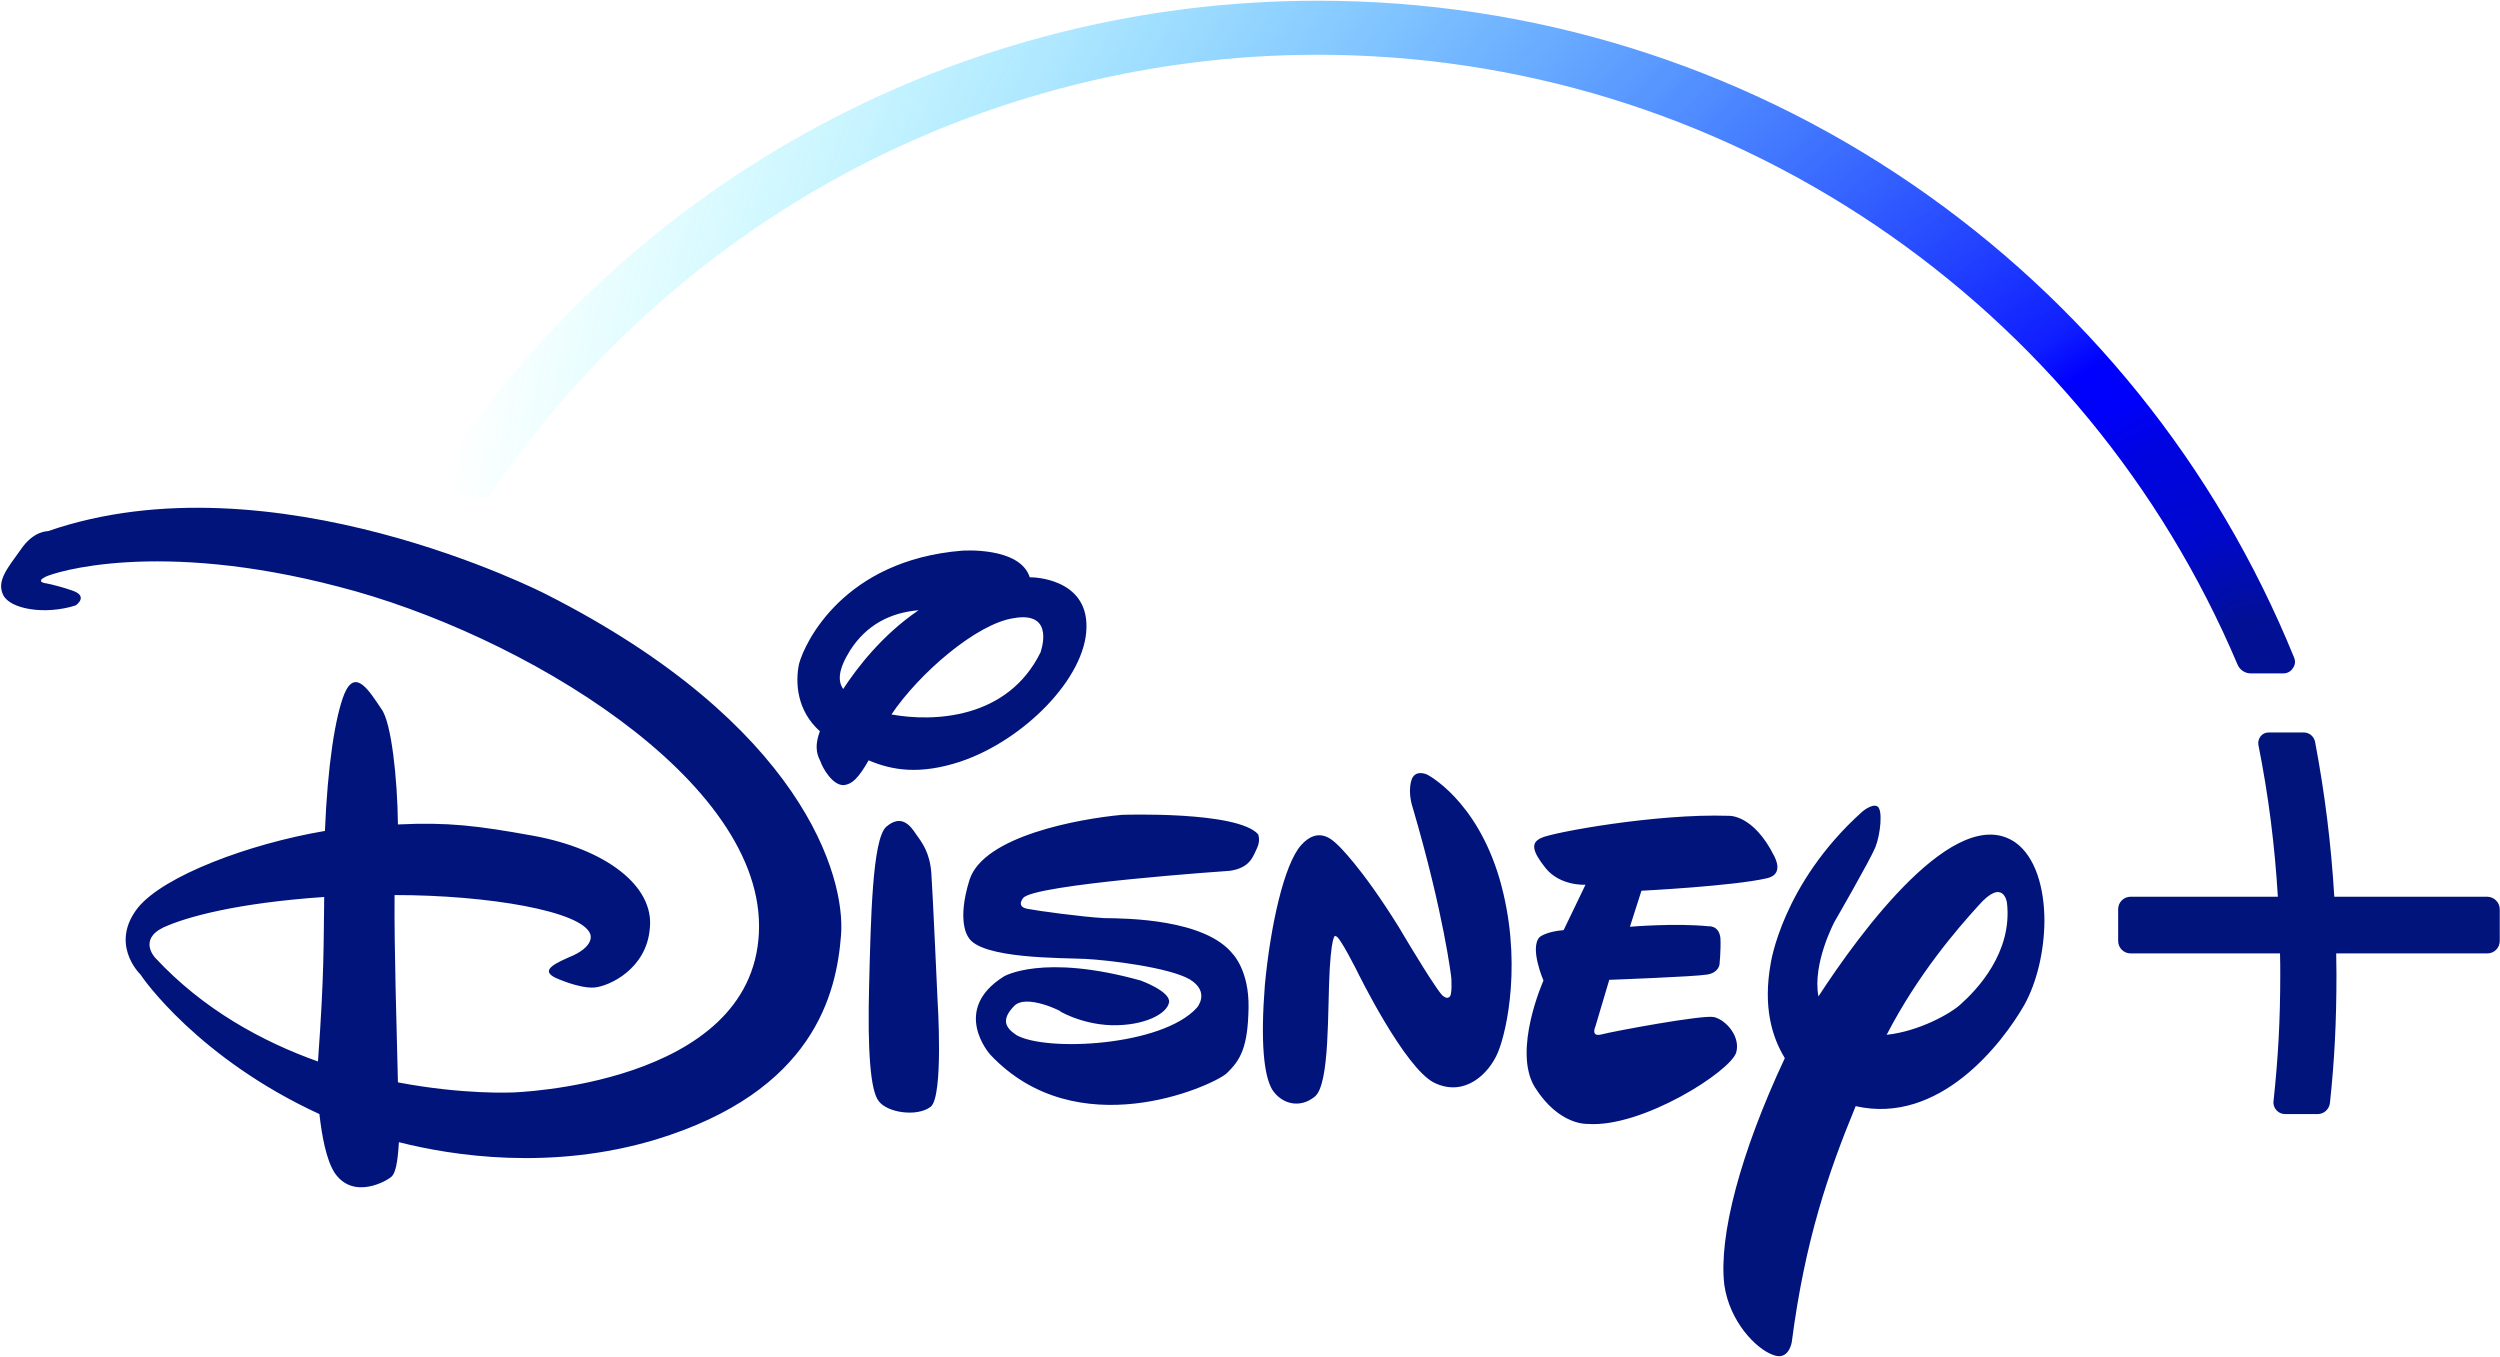
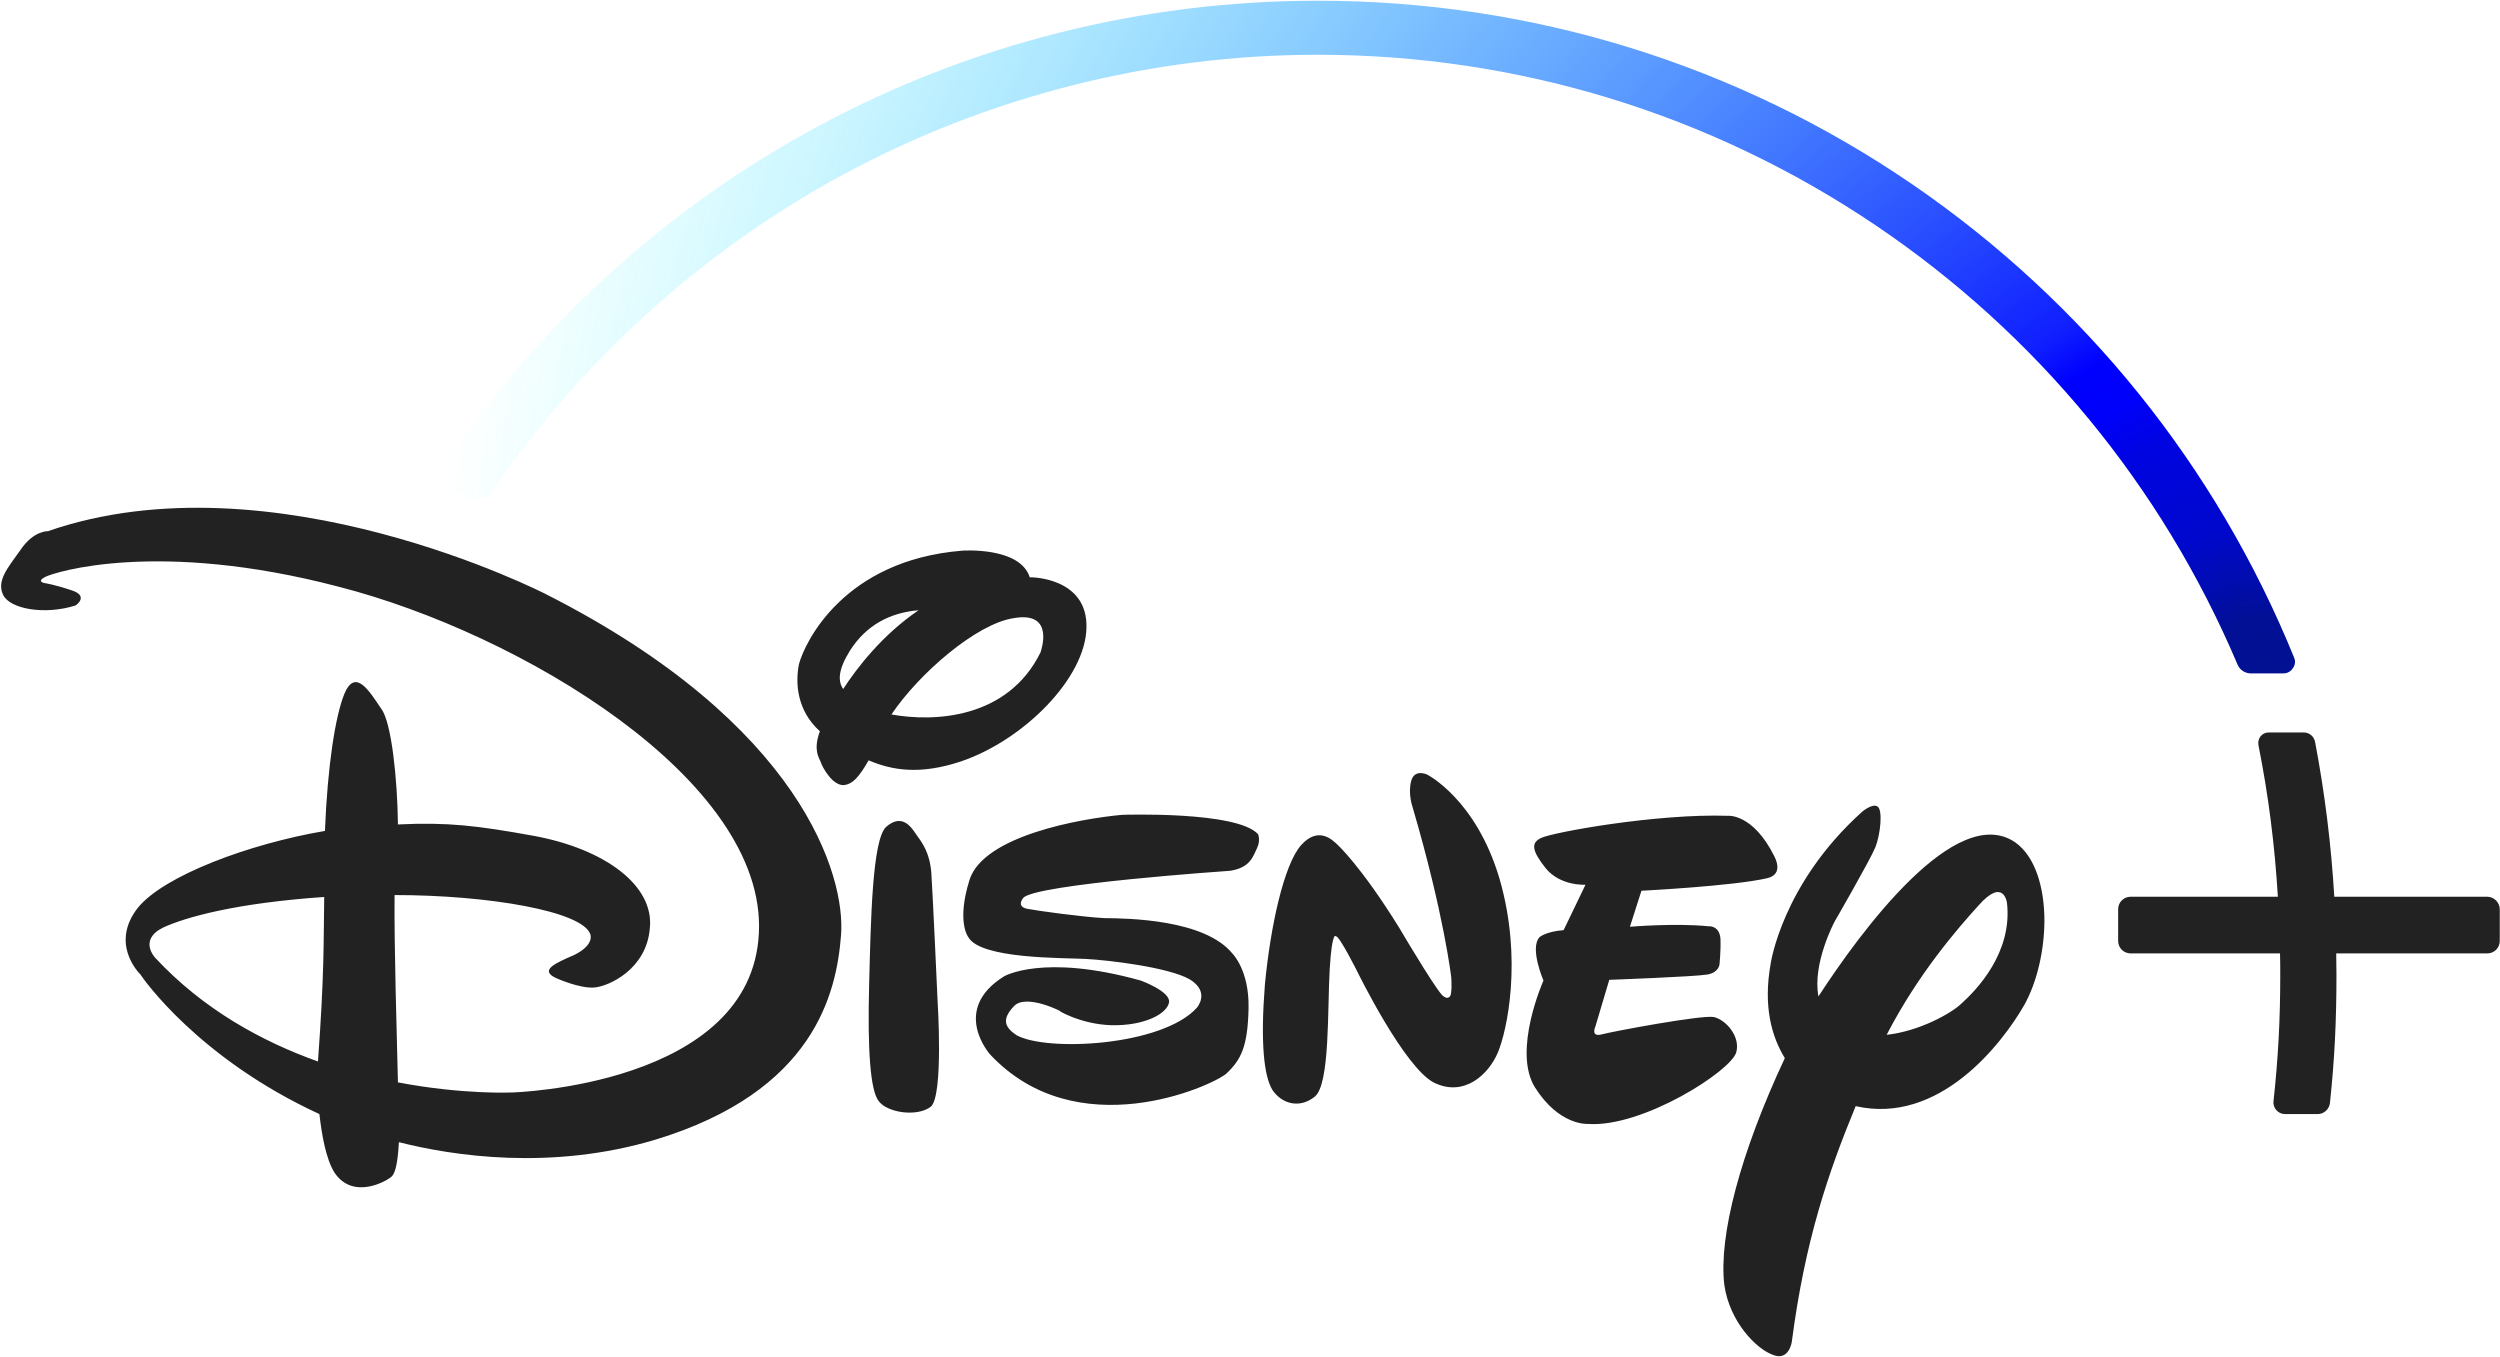
<svg xmlns="http://www.w3.org/2000/svg" width="1041px" height="565px" viewBox="0 0 1041 565" version="1.1">
  <g id="Layer_1">
    <g id="group">
      <g id="group-1">
        <g id="group-2">
-           <path id="Path" d="M735.8 365.7 C721.4 369 683.5 370.9 683.5 370.9 L678.7 385.9 C678.7 385.9 697.6 384.3 711.4 385.7 711.4 385.7 715.9 385.2 716.4 390.8 716.6 396 716 401.6 716 401.6 716 401.6 715.7 405 710.9 405.8 705.7 406.7 670.1 408 670.1 408 L664.3 427.5 C664.3 427.5 662.2 432 667 430.7 671.5 429.5 708.8 422.5 713.7 423.5 718.9 424.8 724.7 431.7 723 438.1 721 445.9 683.8 469.7 661.1 468 661.1 468 649.2 468.8 639.1 452.7 629.7 437.4 642.7 408.3 642.7 408.3 642.7 408.3 636.8 394.7 641.1 390.2 641.1 390.2 643.7 387.9 651.1 387.3 L660.2 368.4 C660.2 368.4 649.8 369.1 643.6 361.5 637.8 354.2 637.4 350.9 641.8 348.9 646.5 346.6 689.8 338.7 719.6 339.7 719.6 339.7 730 338.7 738.9 356.7 738.8 356.7 743.2 364 735.8 365.7 Z M623.7 438.3 C619.9 447.3 609.8 456.9 597.3 450.9 584.9 444.9 565.2 404.6 565.2 404.6 565.2 404.6 557.7 389.6 556.3 389.9 556.3 389.9 554.7 387 553.7 403.4 552.7 419.8 553.9 451.7 547.4 456.7 541.2 461.7 533.7 459.7 529.8 453.8 526.3 448 524.8 434.2 526.7 410 529 385.8 534.6 360 541.8 351.9 549 343.9 554.8 349.7 557 351.8 557 351.8 566.6 360.5 582.5 386.1 L585.3 390.8 C585.3 390.8 599.7 415 601.2 414.9 601.2 414.9 602.4 416 603.4 415.2 604.9 414.8 604.3 407 604.3 407 604.3 407 601.3 380.7 588.2 336.1 588.2 336.1 586.2 330.5 587.6 325.3 588.9 320 594.2 322.5 594.2 322.5 594.2 322.5 614.6 332.7 624.4 365.9 634.1 399.4 627.5 429.3 623.7 438.3 Z M523.5 353 C521.8 356.4 520.8 361.3 512.2 362.6 512.2 362.6 429.9 368.2 426 374 426 374 423.1 377.4 427.6 378.4 432.1 379.3 450.7 381.8 459.7 382.3 469.3 382.4 501.7 382.7 513.3 397.2 513.3 397.2 520.2 404.1 519.9 419.7 519.6 435.7 516.8 441.3 510.6 447.1 504.1 452.5 448.3 477.5 412.3 439.1 412.3 439.1 395.7 420.6 418 406.6 418 406.6 434.1 396.9 475 408.3 475 408.3 487.4 412.8 486.8 417.3 486.1 422.1 476.6 427.2 462.8 426.9 449.4 426.5 439.6 420.1 441.5 421.1 443.3 421.8 427.1 413.3 422.1 419.1 417.1 424.4 418.3 427.7 423.2 431 435.7 438.1 484 435.6 498.4 419.6 498.4 419.6 504.1 413.1 495.4 407.8 486.7 402.8 461.8 399.8 452.1 399.3 442.8 398.8 408.2 399.4 403.2 390.2 403.2 390.2 398.2 384 403.7 366.4 409.5 348 449.8 340.9 467.2 339.3 467.2 339.3 515.1 337.6 523.9 347.4 523.8 347.4 525 349.7 523.5 353 Z M387.5 460.9 C381.7 465.2 369.4 463.3 365.9 458.5 362.4 454.2 361.2 437.1 361.9 410.3 362.6 383.2 363.2 349.6 369 344.3 375.2 338.9 379 343.6 381.4 347.3 384 350.9 387.1 354.9 387.8 363.4 388.4 371.9 390.4 416.5 390.4 416.5 390.4 416.5 393 456.7 387.5 460.9 Z M400 317.1 C383.1 322.7 371.5 320.8 361.7 316.6 357.4 324.1 354.9 326.4 351.6 326.9 346.8 327.4 342.5 319.7 341.7 317.2 340.9 315.3 338.6 312.1 341.4 304.5 331.8 295.9 331.1 284.3 332.7 276.5 335.1 267.5 351.3 233.3 400.6 229.3 400.6 229.3 424.7 227.5 428.8 240.4 L429.5 240.4 C429.5 240.4 452.9 240.5 452.4 261.3 452.1 282.2 426.4 308.2 400 317.1 Z M354 270.8 C349 278.8 348.8 283.6 351.1 286.9 356.8 278.2 367.2 264.5 382.5 254.1 370.7 255.1 360.8 260.2 354 270.8 Z M422.1 257.4 C406.6 259.7 382.6 280.5 371.2 297.5 388.7 300.7 419.6 299.5 433.3 271.6 433.2 271.6 439.8 254.3 422.1 257.4 Z M842.9 418.5 C833.6 434.7 807.5 468.5 772.7 460.6 761.2 488.5 751.6 516.6 746.1 558.8 746.1 558.8 744.9 567 738.1 564.1 731.4 561.7 720.2 550.5 718 535 715.6 514.6 724.7 480.1 743.2 440.6 737.8 431.8 734.1 419.2 737.3 401.3 737.3 401.3 742 368.1 775.3 338.1 775.3 338.1 779.3 334.6 781.6 335.7 784.2 336.8 783 347.6 780.9 352.8 778.8 358 763.9 383.8 763.9 383.8 763.9 383.8 754.6 401.2 757.2 414.9 774.7 388 814.5 333.7 839.2 350.8 847.5 356.7 851.3 369.6 851.3 383.5 851.2 395.8 848.3 408.8 842.9 418.5 Z M835.7 375.9 C835.7 375.9 834.3 365.2 823.9 377 814.9 386.9 798.7 405.6 785.6 430.9 799.3 429.4 812.5 421.9 816.5 418.1 823 412.3 838.1 396.7 835.7 375.9 Z M350.2 389.5 C348.3 413.7 339 454.4 273.1 474.5 229.6 487.6 188.5 481.3 166.1 475.6 165.6 484.5 164.6 488.3 163.2 489.8 161.3 491.7 147.1 499.9 139.3 488.3 135.8 482.8 134 472.8 133 463.9 82.6 440.7 59.4 407.3 58.5 405.8 57.4 404.7 45.9 392.7 57.4 378 68.2 364.7 103.5 351.4 135.3 346 136.4 318.8 139.6 298.3 143.4 288.9 148 278 153.8 287.8 158.8 295.2 163 300.7 165.5 324.4 165.7 343.3 186.5 342.3 198.8 343.8 222 348 252.2 353.5 272.4 368.9 270.6 386.4 269.3 403.6 253.5 410.7 247.5 411.2 241.2 411.7 231.4 407.2 231.4 407.2 224.7 404 230.9 401.2 239 397.7 247.8 393.4 245.8 389 245.8 389 242.5 379.4 203.3 372.7 164.3 372.7 164.1 394.2 165.2 429.9 165.7 450.7 193 455.9 213.4 454.9 213.4 454.9 213.4 454.9 313 452.1 316 388.5 319.1 324.8 216.7 263.7 141 244.3 65.4 224.5 22.6 238.3 18.9 240.2 14.9 242.2 18.6 242.8 18.6 242.8 18.6 242.8 22.7 243.4 29.8 245.8 37.3 248.2 31.5 252.1 31.5 252.1 18.6 256.2 4.1 253.6 1.3 247.7 -1.5 241.8 3.2 236.5 8.6 228.9 14 220.9 19.9 221.2 19.9 221.2 113.4 188.8 227.3 247.4 227.3 247.4 334 301.5 352.2 364.9 350.2 389.5 Z M68 386.2 C57.4 391.4 64.7 398.9 64.7 398.9 84.6 420.3 109.1 433.7 132.4 442 135.1 405.1 134.7 392.1 135 373.5 98.6 376 77.6 381.8 68 386.2 Z" fill="#01147c" fill-opacity="1" stroke="none" />
+           <path id="Path" d="M735.8 365.7 C721.4 369 683.5 370.9 683.5 370.9 L678.7 385.9 C678.7 385.9 697.6 384.3 711.4 385.7 711.4 385.7 715.9 385.2 716.4 390.8 716.6 396 716 401.6 716 401.6 716 401.6 715.7 405 710.9 405.8 705.7 406.7 670.1 408 670.1 408 L664.3 427.5 C664.3 427.5 662.2 432 667 430.7 671.5 429.5 708.8 422.5 713.7 423.5 718.9 424.8 724.7 431.7 723 438.1 721 445.9 683.8 469.7 661.1 468 661.1 468 649.2 468.8 639.1 452.7 629.7 437.4 642.7 408.3 642.7 408.3 642.7 408.3 636.8 394.7 641.1 390.2 641.1 390.2 643.7 387.9 651.1 387.3 L660.2 368.4 C660.2 368.4 649.8 369.1 643.6 361.5 637.8 354.2 637.4 350.9 641.8 348.9 646.5 346.6 689.8 338.7 719.6 339.7 719.6 339.7 730 338.7 738.9 356.7 738.8 356.7 743.2 364 735.8 365.7 Z M623.7 438.3 C619.9 447.3 609.8 456.9 597.3 450.9 584.9 444.9 565.2 404.6 565.2 404.6 565.2 404.6 557.7 389.6 556.3 389.9 556.3 389.9 554.7 387 553.7 403.4 552.7 419.8 553.9 451.7 547.4 456.7 541.2 461.7 533.7 459.7 529.8 453.8 526.3 448 524.8 434.2 526.7 410 529 385.8 534.6 360 541.8 351.9 549 343.9 554.8 349.7 557 351.8 557 351.8 566.6 360.5 582.5 386.1 L585.3 390.8 C585.3 390.8 599.7 415 601.2 414.9 601.2 414.9 602.4 416 603.4 415.2 604.9 414.8 604.3 407 604.3 407 604.3 407 601.3 380.7 588.2 336.1 588.2 336.1 586.2 330.5 587.6 325.3 588.9 320 594.2 322.5 594.2 322.5 594.2 322.5 614.6 332.7 624.4 365.9 634.1 399.4 627.5 429.3 623.7 438.3 Z M523.5 353 C521.8 356.4 520.8 361.3 512.2 362.6 512.2 362.6 429.9 368.2 426 374 426 374 423.1 377.4 427.6 378.4 432.1 379.3 450.7 381.8 459.7 382.3 469.3 382.4 501.7 382.7 513.3 397.2 513.3 397.2 520.2 404.1 519.9 419.7 519.6 435.7 516.8 441.3 510.6 447.1 504.1 452.5 448.3 477.5 412.3 439.1 412.3 439.1 395.7 420.6 418 406.6 418 406.6 434.1 396.9 475 408.3 475 408.3 487.4 412.8 486.8 417.3 486.1 422.1 476.6 427.2 462.8 426.9 449.4 426.5 439.6 420.1 441.5 421.1 443.3 421.8 427.1 413.3 422.1 419.1 417.1 424.4 418.3 427.7 423.2 431 435.7 438.1 484 435.6 498.4 419.6 498.4 419.6 504.1 413.1 495.4 407.8 486.7 402.8 461.8 399.8 452.1 399.3 442.8 398.8 408.2 399.4 403.2 390.2 403.2 390.2 398.2 384 403.7 366.4 409.5 348 449.8 340.9 467.2 339.3 467.2 339.3 515.1 337.6 523.9 347.4 523.8 347.4 525 349.7 523.5 353 Z M387.5 460.9 C381.7 465.2 369.4 463.3 365.9 458.5 362.4 454.2 361.2 437.1 361.9 410.3 362.6 383.2 363.2 349.6 369 344.3 375.2 338.9 379 343.6 381.4 347.3 384 350.9 387.1 354.9 387.8 363.4 388.4 371.9 390.4 416.5 390.4 416.5 390.4 416.5 393 456.7 387.5 460.9 Z M400 317.1 C383.1 322.7 371.5 320.8 361.7 316.6 357.4 324.1 354.9 326.4 351.6 326.9 346.8 327.4 342.5 319.7 341.7 317.2 340.9 315.3 338.6 312.1 341.4 304.5 331.8 295.9 331.1 284.3 332.7 276.5 335.1 267.5 351.3 233.3 400.6 229.3 400.6 229.3 424.7 227.5 428.8 240.4 L429.5 240.4 C429.5 240.4 452.9 240.5 452.4 261.3 452.1 282.2 426.4 308.2 400 317.1 Z M354 270.8 C349 278.8 348.8 283.6 351.1 286.9 356.8 278.2 367.2 264.5 382.5 254.1 370.7 255.1 360.8 260.2 354 270.8 Z M422.1 257.4 C406.6 259.7 382.6 280.5 371.2 297.5 388.7 300.7 419.6 299.5 433.3 271.6 433.2 271.6 439.8 254.3 422.1 257.4 Z M842.9 418.5 C833.6 434.7 807.5 468.5 772.7 460.6 761.2 488.5 751.6 516.6 746.1 558.8 746.1 558.8 744.9 567 738.1 564.1 731.4 561.7 720.2 550.5 718 535 715.6 514.6 724.7 480.1 743.2 440.6 737.8 431.8 734.1 419.2 737.3 401.3 737.3 401.3 742 368.1 775.3 338.1 775.3 338.1 779.3 334.6 781.6 335.7 784.2 336.8 783 347.6 780.9 352.8 778.8 358 763.9 383.8 763.9 383.8 763.9 383.8 754.6 401.2 757.2 414.9 774.7 388 814.5 333.7 839.2 350.8 847.5 356.7 851.3 369.6 851.3 383.5 851.2 395.8 848.3 408.8 842.9 418.5 Z M835.7 375.9 C835.7 375.9 834.3 365.2 823.9 377 814.9 386.9 798.7 405.6 785.6 430.9 799.3 429.4 812.5 421.9 816.5 418.1 823 412.3 838.1 396.7 835.7 375.9 Z M350.2 389.5 C348.3 413.7 339 454.4 273.1 474.5 229.6 487.6 188.5 481.3 166.1 475.6 165.6 484.5 164.6 488.3 163.2 489.8 161.3 491.7 147.1 499.9 139.3 488.3 135.8 482.8 134 472.8 133 463.9 82.6 440.7 59.4 407.3 58.5 405.8 57.4 404.7 45.9 392.7 57.4 378 68.2 364.7 103.5 351.4 135.3 346 136.4 318.8 139.6 298.3 143.4 288.9 148 278 153.8 287.8 158.8 295.2 163 300.7 165.5 324.4 165.7 343.3 186.5 342.3 198.8 343.8 222 348 252.2 353.5 272.4 368.9 270.6 386.4 269.3 403.6 253.5 410.7 247.5 411.2 241.2 411.7 231.4 407.2 231.4 407.2 224.7 404 230.9 401.2 239 397.7 247.8 393.4 245.8 389 245.8 389 242.5 379.4 203.3 372.7 164.3 372.7 164.1 394.2 165.2 429.9 165.7 450.7 193 455.9 213.4 454.9 213.4 454.9 213.4 454.9 313 452.1 316 388.5 319.1 324.8 216.7 263.7 141 244.3 65.4 224.5 22.6 238.3 18.9 240.2 14.9 242.2 18.6 242.8 18.6 242.8 18.6 242.8 22.7 243.4 29.8 245.8 37.3 248.2 31.5 252.1 31.5 252.1 18.6 256.2 4.1 253.6 1.3 247.7 -1.5 241.8 3.2 236.5 8.6 228.9 14 220.9 19.9 221.2 19.9 221.2 113.4 188.8 227.3 247.4 227.3 247.4 334 301.5 352.2 364.9 350.2 389.5 Z M68 386.2 C57.4 391.4 64.7 398.9 64.7 398.9 84.6 420.3 109.1 433.7 132.4 442 135.1 405.1 134.7 392.1 135 373.5 98.6 376 77.6 381.8 68 386.2 Z" fill="#222" fill-opacity="1" stroke="none" />
        </g>
      </g>
      <g id="group-3">
        <g id="group-4">
          <g id="group-5">
-             <path id="Path-1" d="M1040.9 378.6 L1040.9 391.8 C1040.9 394.7 1038.6 397 1035.7 397 L972.8 397 C972.8 400.3 972.9 403.2 972.9 405.9 972.9 425.4 972.1 441.3 970.2 459.2 969.9 461.9 967.7 463.9 965.1 463.9 L951.5 463.9 C950.1 463.9 948.8 463.3 947.9 462.3 947 461.3 946.5 459.9 946.7 458.5 948.6 440.7 949.5 425 949.5 405.9 949.5 403.1 949.5 400.2 949.4 397 L887.2 397 C884.3 397 882 394.7 882 391.8 L882 378.6 C882 375.7 884.3 373.4 887.2 373.4 L948.5 373.4 C947.2 351.9 944.6 331.2 940.4 310.2 940.2 308.9 940.5 307.6 941.3 306.6 942.1 305.6 943.3 305 944.6 305 L959.3 305 C961.6 305 963.5 306.6 964 308.9 968.1 330.6 970.7 351.7 972 373.4 L1035.7 373.4 C1038.5 373.4 1040.9 375.8 1040.9 378.6 Z" fill="#01147c" fill-opacity="1" stroke="none" />
+             <path id="Path-1" d="M1040.9 378.6 L1040.9 391.8 C1040.9 394.7 1038.6 397 1035.7 397 L972.8 397 C972.8 400.3 972.9 403.2 972.9 405.9 972.9 425.4 972.1 441.3 970.2 459.2 969.9 461.9 967.7 463.9 965.1 463.9 L951.5 463.9 C950.1 463.9 948.8 463.3 947.9 462.3 947 461.3 946.5 459.9 946.7 458.5 948.6 440.7 949.5 425 949.5 405.9 949.5 403.1 949.5 400.2 949.4 397 L887.2 397 C884.3 397 882 394.7 882 391.8 L882 378.6 C882 375.7 884.3 373.4 887.2 373.4 L948.5 373.4 C947.2 351.9 944.6 331.2 940.4 310.2 940.2 308.9 940.5 307.6 941.3 306.6 942.1 305.6 943.3 305 944.6 305 L959.3 305 C961.6 305 963.5 306.6 964 308.9 968.1 330.6 970.7 351.7 972 373.4 L1035.7 373.4 C1038.5 373.4 1040.9 375.8 1040.9 378.6 Z" fill="#222" fill-opacity="1" stroke="none" />
          </g>
        </g>
      </g>
      <g id="group-6">
        <g id="group-7">
          <path id="Path-2" d="M200.2 204.3 L200.1 204.3 M199.4 204.4 C199.1 204.4 198.8 204.3 198.5 204.3 198.8 204.4 199.1 204.4 199.4 204.4 L199.7 204.4 C199.6 204.4 199.5 204.4 199.4 204.4 Z M199.4 204.4 C199.1 204.4 198.8 204.3 198.5 204.3 198.8 204.4 199.1 204.4 199.4 204.4 L199.7 204.4 C199.6 204.4 199.5 204.4 199.4 204.4 Z" fill="none" stroke="none" />
          <defs>
            <radialGradient id="radial-gradient" gradientUnits="userSpaceOnUse" cx="942.524" cy="279.896" r="760.124" fx="942.524" fy="279.896">
              <stop offset="0.007" stop-color="#021192" stop-opacity="1" />
              <stop offset="0.03" stop-color="#021096" stop-opacity="1" />
              <stop offset="0.057" stop-color="#010cb4" stop-opacity="1" />
              <stop offset="0.084" stop-color="#0008ce" stop-opacity="1" />
              <stop offset="0.111" stop-color="#0006d7" stop-opacity="1" />
              <stop offset="0.138" stop-color="#0004e1" stop-opacity="1" />
              <stop offset="0.165" stop-color="#0001fa" stop-opacity="1" />
              <stop offset="0.191" stop-color="#0000fe" stop-opacity="1" />
              <stop offset="0.216" stop-color="#0f1eff" stop-opacity="1" />
              <stop offset="1" stop-color="#00ffff" stop-opacity="0" />
            </radialGradient>
          </defs>
          <path id="Path-3" d="M955.3 273.9 C922.8 194 867.9 125.9 796.5 76.9 723.4 26.8 637.7 0.3 548.7 0.3 401.5 0.3 264.9 73.4 183.4 195.9 182.5 197.2 182.3 198.9 182.8 200.4 183.3 202 184.5 203.1 186 203.6 L197.4 207.5 C198.1 207.7 198.8 207.8 199.4 207.8 201.5 207.8 203.5 206.7 204.7 205 242.1 150 292.7 104.3 351.1 72.7 411.4 40.1 479.7 22.8 548.6 22.8 631.9 22.8 712.2 47.4 781 93.8 848.1 139.1 900.2 202.4 931.7 276.7 932.6 278.9 934.8 280.4 937.2 280.4 L950.8 280.4 C952.4 280.4 953.9 279.6 954.7 278.3 955.7 277 955.9 275.4 955.3 273.9 Z M199.4 204.4 C199.1 204.4 198.8 204.3 198.5 204.2 198.8 204.3 199.1 204.4 199.4 204.4 L199.6 204.4 C199.6 204.4 199.5 204.4 199.4 204.4 Z M934.4 278.6 C934.7 278.8 935 279 935.3 279.1 935 278.9 934.7 278.8 934.4 278.6 Z" fill-opacity="1" fill="url(#radial-gradient)" stroke="none" />
        </g>
      </g>
    </g>
  </g>
</svg>
